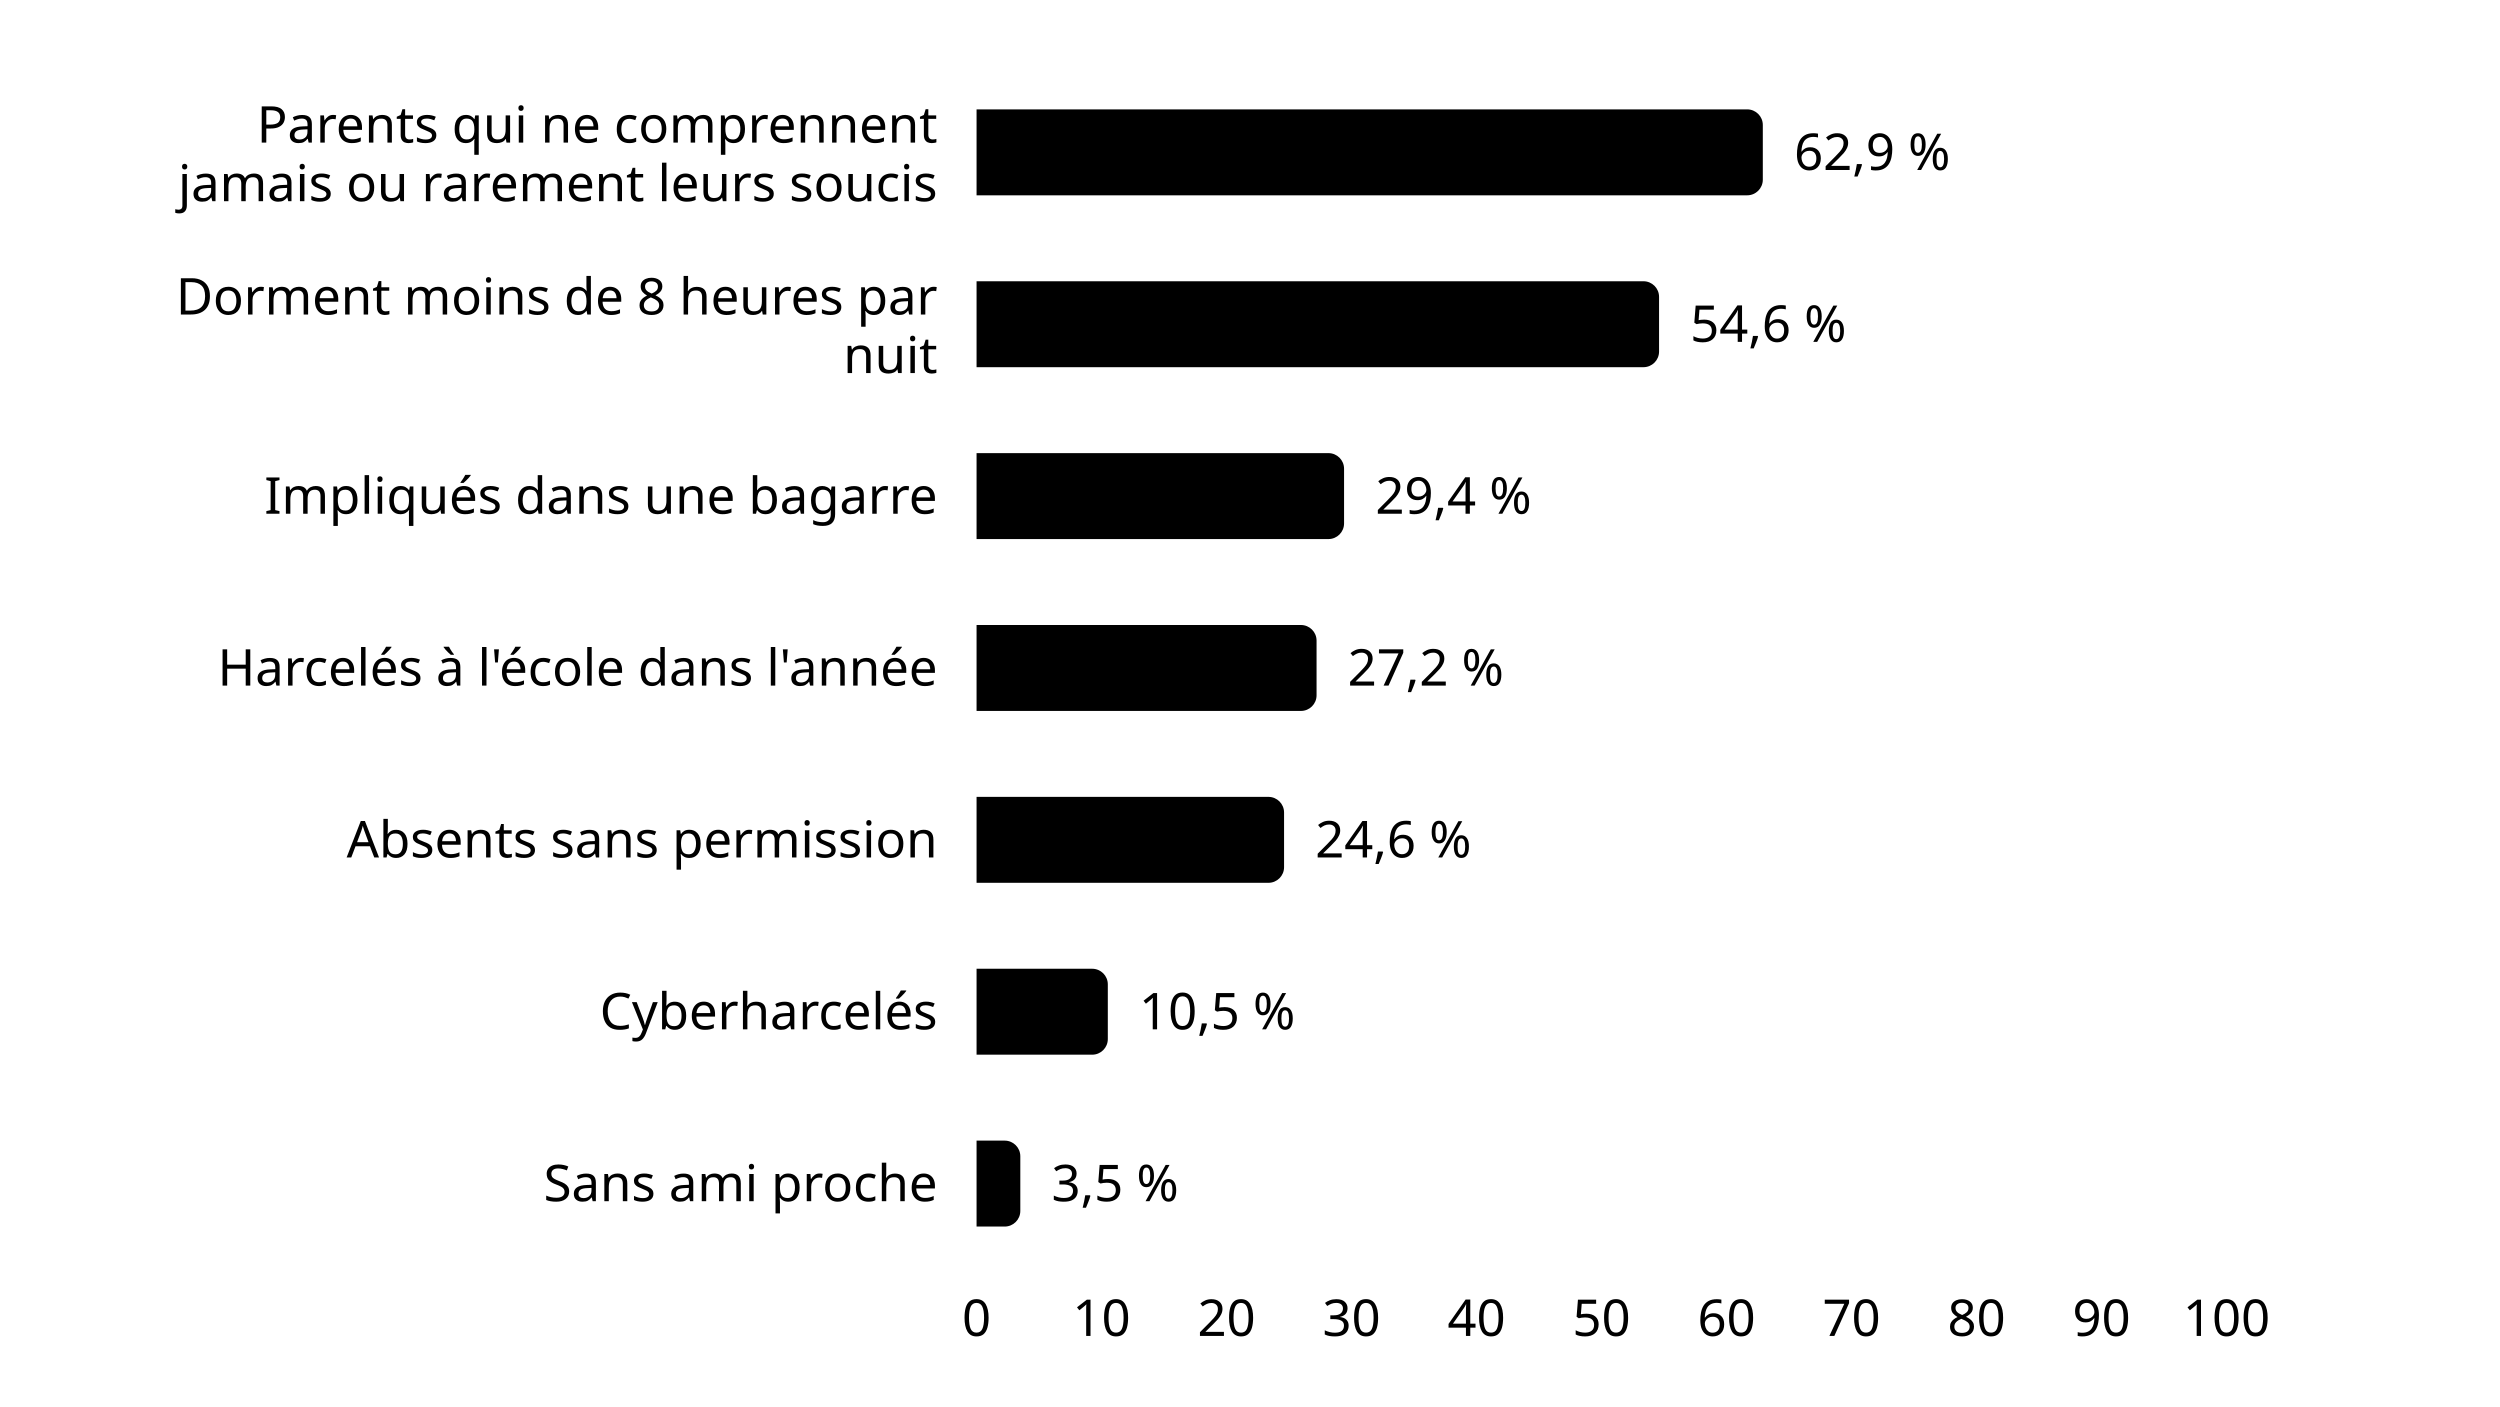
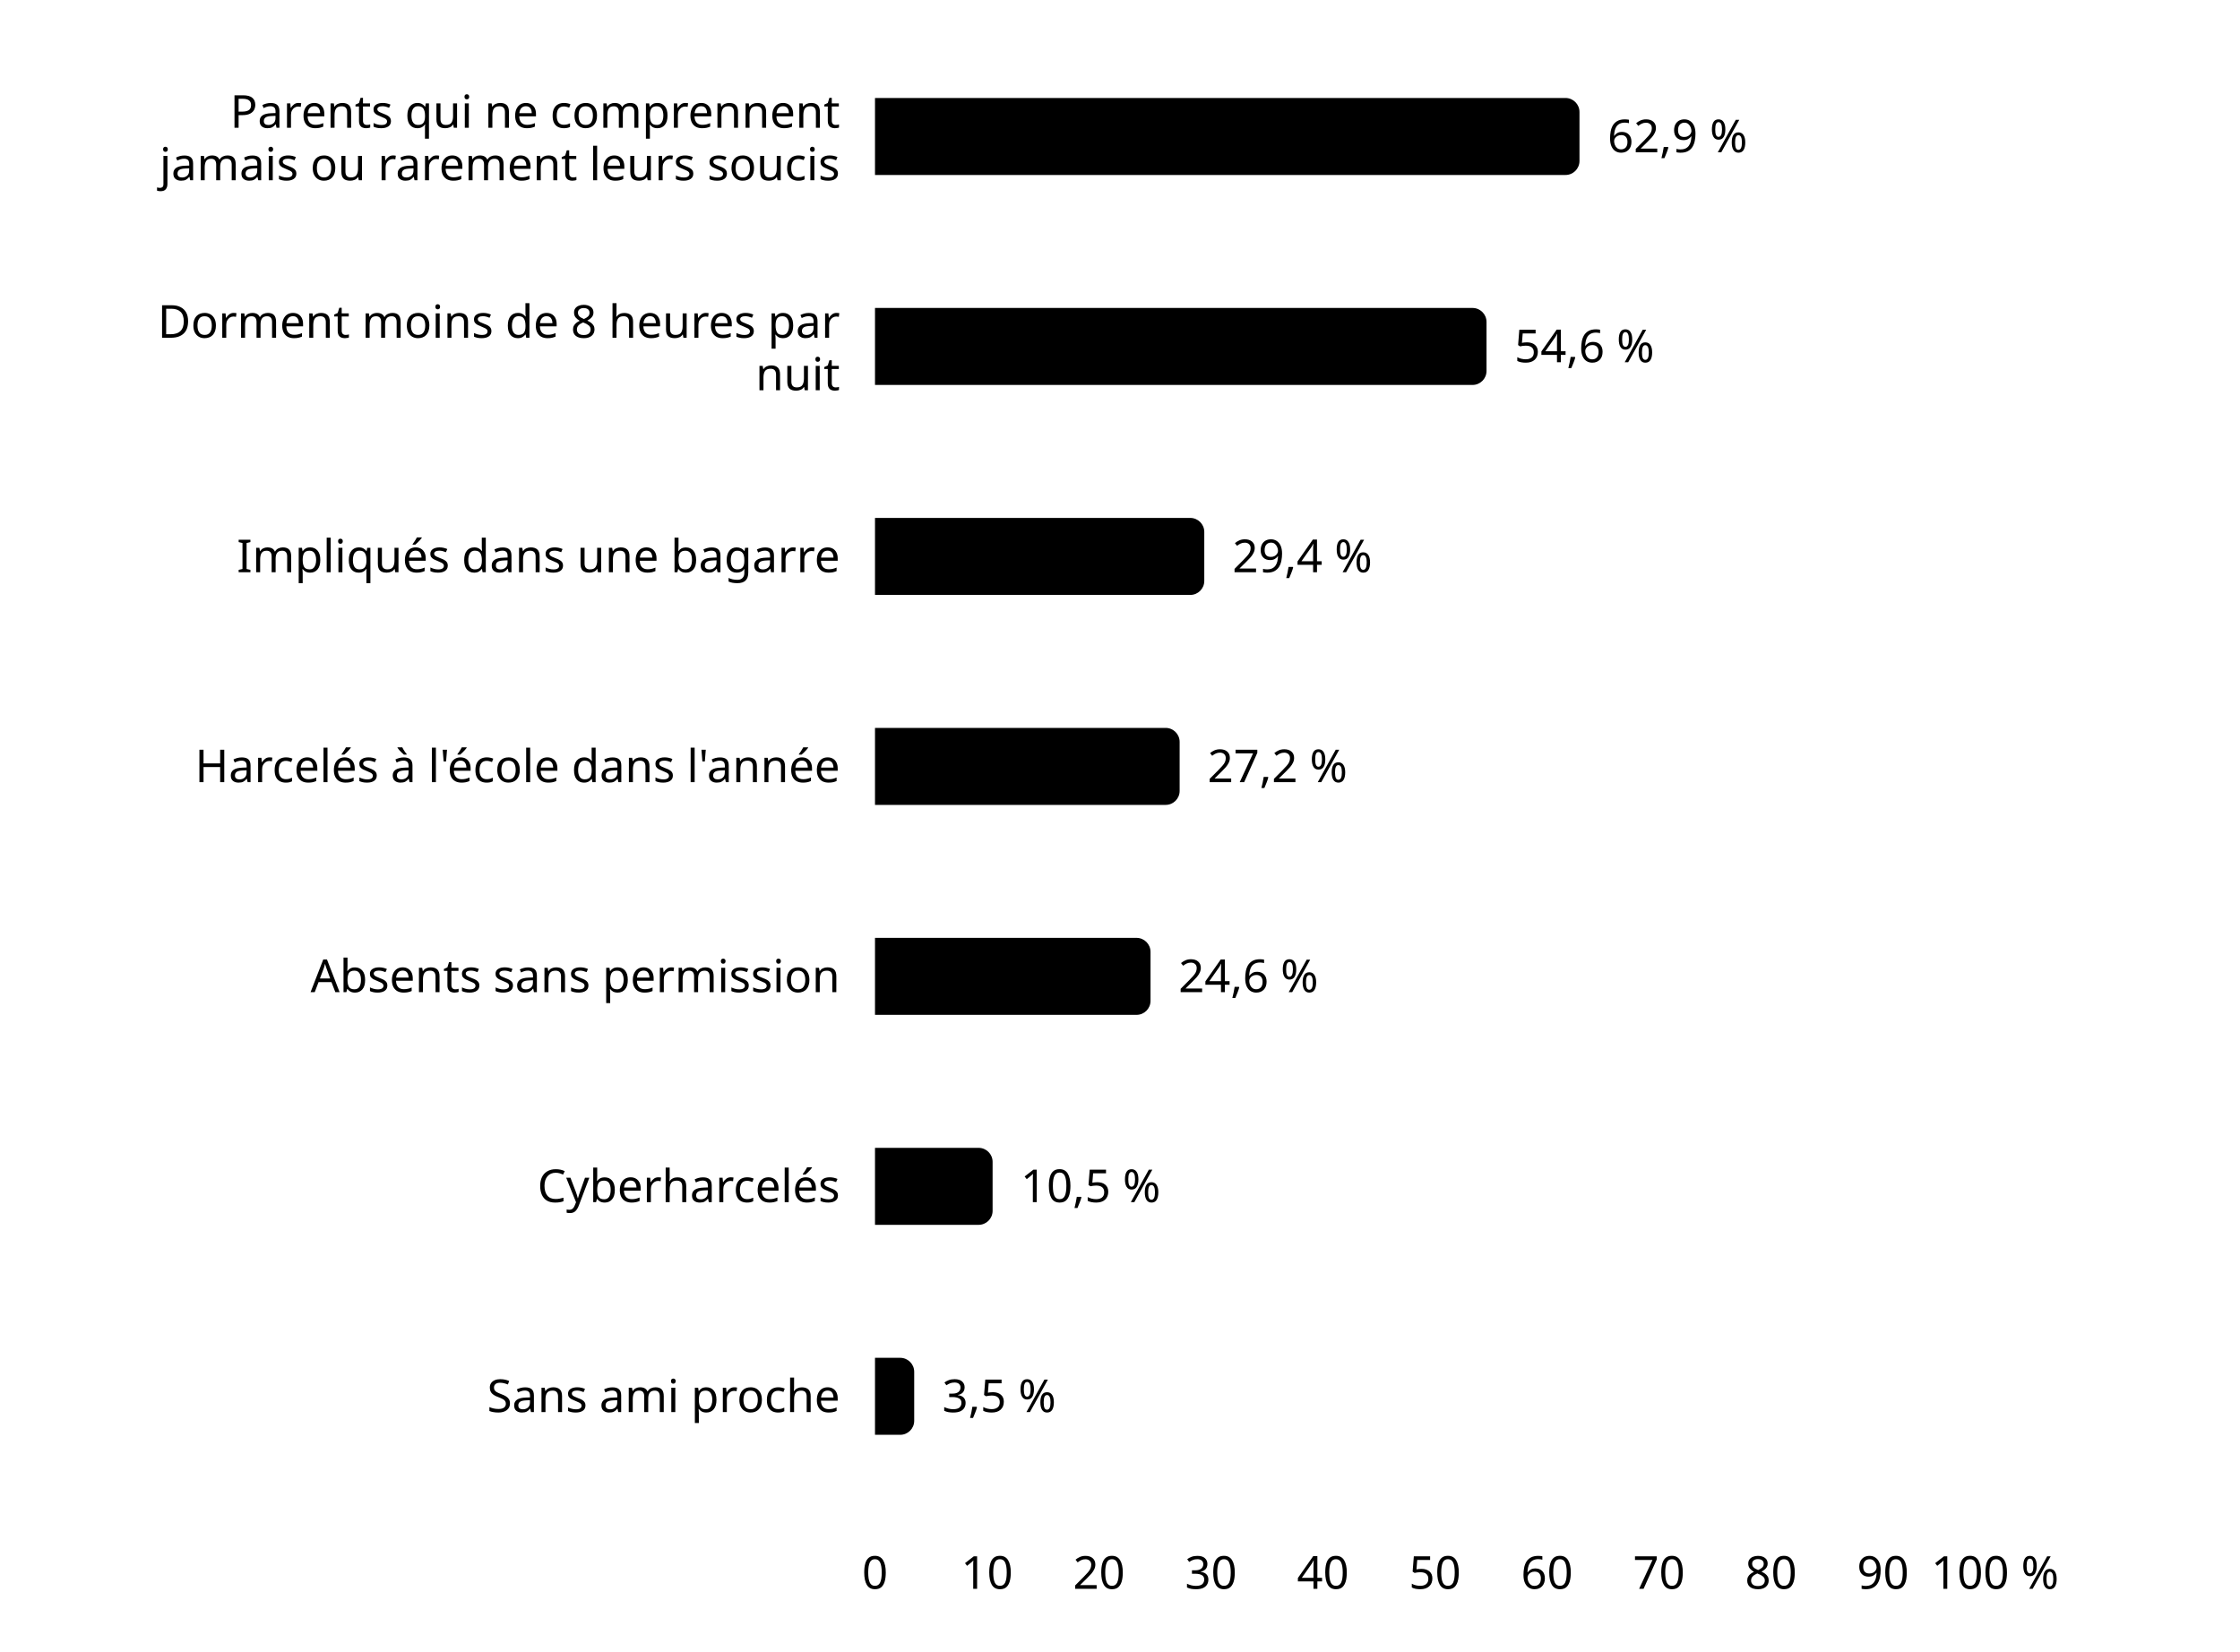
- <svg xmlns="http://www.w3.org/2000/svg" viewBox="0 0 640 360" width="640" height="360" role="img" aria-labelledby="chiffres-madagascar-gshs-t chiffres-madagascar-gshs-d" class="" font-family="Public Sans, Segoe UI, system-ui, sans-serif" font-size="13">
-   <line class="grid" x1="250.0" y1="12" x2="250.0" y2="326" />
-   <text class="t-sm" x="250.0" y="342" text-anchor="middle">0</text>
-   <line class="grid" x1="282.0" y1="12" x2="282.0" y2="326" />
-   <text class="t-sm" x="282.0" y="342" text-anchor="middle">10</text>
-   <line class="grid" x1="314.0" y1="12" x2="314.0" y2="326" />
-   <text class="t-sm" x="314.0" y="342" text-anchor="middle">20</text>
-   <line class="grid" x1="346.0" y1="12" x2="346.0" y2="326" />
-   <text class="t-sm" x="346.0" y="342" text-anchor="middle">30</text>
-   <line class="grid" x1="378.0" y1="12" x2="378.0" y2="326" />
-   <text class="t-sm" x="378.0" y="342" text-anchor="middle">40</text>
-   <line class="grid" x1="410.0" y1="12" x2="410.0" y2="326" />
-   <text class="t-sm" x="410.0" y="342" text-anchor="middle">50</text>
-   <line class="grid" x1="442.0" y1="12" x2="442.0" y2="326" />
-   <text class="t-sm" x="442.0" y="342" text-anchor="middle">60</text>
-   <line class="grid" x1="474.0" y1="12" x2="474.0" y2="326" />
-   <text class="t-sm" x="474.0" y="342" text-anchor="middle">70</text>
-   <line class="grid" x1="506.0" y1="12" x2="506.0" y2="326" />
-   <text class="t-sm" x="506.0" y="342" text-anchor="middle">80</text>
-   <line class="grid" x1="538.0" y1="12" x2="538.0" y2="326" />
-   <text class="t-sm" x="538.0" y="342" text-anchor="middle">90</text>
-   <line class="grid" x1="570.0" y1="12" x2="570.0" y2="326" />
-   <text class="t-sm" x="570.0" y="342" text-anchor="middle">100</text>
+ <svg xmlns="http://www.w3.org/2000/svg" viewBox="0 0 640 472" width="640" height="472" role="img" aria-labelledby="chiffres-madagascar-gshs-t chiffres-madagascar-gshs-d" class="" font-family="Public Sans, Segoe UI, system-ui, sans-serif" font-size="13">
+   <line class="grid" x1="250.0" y1="12" x2="250.0" y2="438" />
+   <text class="t-sm" x="250.0" y="454" text-anchor="middle">0</text>
+   <line class="grid" x1="282.0" y1="12" x2="282.0" y2="438" />
+   <text class="t-sm" x="282.0" y="454" text-anchor="middle">10</text>
+   <line class="grid" x1="314.0" y1="12" x2="314.0" y2="438" />
+   <text class="t-sm" x="314.0" y="454" text-anchor="middle">20</text>
+   <line class="grid" x1="346.0" y1="12" x2="346.0" y2="438" />
+   <text class="t-sm" x="346.0" y="454" text-anchor="middle">30</text>
+   <line class="grid" x1="378.0" y1="12" x2="378.0" y2="438" />
+   <text class="t-sm" x="378.0" y="454" text-anchor="middle">40</text>
+   <line class="grid" x1="410.0" y1="12" x2="410.0" y2="438" />
+   <text class="t-sm" x="410.0" y="454" text-anchor="middle">50</text>
+   <line class="grid" x1="442.0" y1="12" x2="442.0" y2="438" />
+   <text class="t-sm" x="442.0" y="454" text-anchor="middle">60</text>
+   <line class="grid" x1="474.0" y1="12" x2="474.0" y2="438" />
+   <text class="t-sm" x="474.0" y="454" text-anchor="middle">70</text>
+   <line class="grid" x1="506.0" y1="12" x2="506.0" y2="438" />
+   <text class="t-sm" x="506.0" y="454" text-anchor="middle">80</text>
+   <line class="grid" x1="538.0" y1="12" x2="538.0" y2="438" />
+   <text class="t-sm" x="538.0" y="454" text-anchor="middle">90</text>
+   <line class="grid" x1="570.0" y1="12" x2="570.0" y2="438" />
+   <text class="t-sm" x="570.0" y="454" text-anchor="middle">100 %</text>
  <path class="f1" d="M250.0,28 h197.28 a4,4 0 0 1 4,4 v14 a4,4 0 0 1 -4,4 h-197.28 z" />
  <text x="240" y="32.0" text-anchor="end" dominant-baseline="middle">Parents qui ne comprennent</text>
  <text x="240" y="47.0" text-anchor="end" dominant-baseline="middle">jamais ou rarement leurs soucis</text>
  <text class="t-num" x="459.3" y="39" dominant-baseline="middle">62,9 %</text>
-   <path class="f1" d="M250.0,72 h170.72 a4,4 0 0 1 4,4 v14 a4,4 0 0 1 -4,4 h-170.72 z" />
-   <text x="240" y="76.0" text-anchor="end" dominant-baseline="middle">Dorment moins de 8 heures par</text>
-   <text x="240" y="91.0" text-anchor="end" dominant-baseline="middle">nuit</text>
-   <text class="t-num" x="432.7" y="83" dominant-baseline="middle">54,6 %</text>
-   <path class="f1" d="M250.0,116 h90.08 a4,4 0 0 1 4,4 v14 a4,4 0 0 1 -4,4 h-90.08 z" />
-   <text x="240" y="127.0" text-anchor="end" dominant-baseline="middle">Impliqués dans une bagarre</text>
-   <text class="t-num" x="352.1" y="127" dominant-baseline="middle">29,4 %</text>
-   <path class="f1" d="M250.0,160 h83.04 a4,4 0 0 1 4,4 v14 a4,4 0 0 1 -4,4 h-83.04 z" />
-   <text x="240" y="171.0" text-anchor="end" dominant-baseline="middle">Harcelés à l'école dans l'année</text>
-   <text class="t-num" x="345.0" y="171" dominant-baseline="middle">27,2 %</text>
-   <path class="f1" d="M250.0,204 h74.72 a4,4 0 0 1 4,4 v14 a4,4 0 0 1 -4,4 h-74.72 z" />
-   <text x="240" y="215.0" text-anchor="end" dominant-baseline="middle">Absents sans permission</text>
-   <text class="t-num" x="336.7" y="215" dominant-baseline="middle">24,6 %</text>
-   <path class="f1" d="M250.0,248 h29.6 a4,4 0 0 1 4,4 v14 a4,4 0 0 1 -4,4 h-29.6 z" />
-   <text x="240" y="259.0" text-anchor="end" dominant-baseline="middle">Cyberharcelés</text>
-   <text class="t-num" x="291.6" y="259" dominant-baseline="middle">10,5 %</text>
-   <path class="f1" d="M250.0,292 h7.2 a4,4 0 0 1 4,4 v14 a4,4 0 0 1 -4,4 h-7.2 z" />
-   <text x="240" y="303.0" text-anchor="end" dominant-baseline="middle">Sans ami proche</text>
-   <text class="t-num" x="269.2" y="303" dominant-baseline="middle">3,5 %</text>
+   <path class="f1" d="M250.0,88 h170.72 a4,4 0 0 1 4,4 v14 a4,4 0 0 1 -4,4 h-170.72 z" />
+   <text x="240" y="92.0" text-anchor="end" dominant-baseline="middle">Dorment moins de 8 heures par</text>
+   <text x="240" y="107.0" text-anchor="end" dominant-baseline="middle">nuit</text>
+   <text class="t-num" x="432.7" y="99" dominant-baseline="middle">54,6 %</text>
+   <path class="f1" d="M250.0,148 h90.08 a4,4 0 0 1 4,4 v14 a4,4 0 0 1 -4,4 h-90.08 z" />
+   <text x="240" y="159.0" text-anchor="end" dominant-baseline="middle">Impliqués dans une bagarre</text>
+   <text class="t-num" x="352.1" y="159" dominant-baseline="middle">29,4 %</text>
+   <path class="f1" d="M250.0,208 h83.04 a4,4 0 0 1 4,4 v14 a4,4 0 0 1 -4,4 h-83.04 z" />
+   <text x="240" y="219.0" text-anchor="end" dominant-baseline="middle">Harcelés à l'école dans l'année</text>
+   <text class="t-num" x="345.0" y="219" dominant-baseline="middle">27,2 %</text>
+   <path class="f1" d="M250.0,268 h74.72 a4,4 0 0 1 4,4 v14 a4,4 0 0 1 -4,4 h-74.72 z" />
+   <text x="240" y="279.0" text-anchor="end" dominant-baseline="middle">Absents sans permission</text>
+   <text class="t-num" x="336.7" y="279" dominant-baseline="middle">24,6 %</text>
+   <path class="f1" d="M250.0,328 h29.6 a4,4 0 0 1 4,4 v14 a4,4 0 0 1 -4,4 h-29.6 z" />
+   <text x="240" y="339.0" text-anchor="end" dominant-baseline="middle">Cyberharcelés</text>
+   <text class="t-num" x="291.6" y="339" dominant-baseline="middle">10,5 %</text>
+   <path class="f1" d="M250.0,388 h7.2 a4,4 0 0 1 4,4 v14 a4,4 0 0 1 -4,4 h-7.2 z" />
+   <text x="240" y="399.0" text-anchor="end" dominant-baseline="middle">Sans ami proche</text>
+   <text class="t-num" x="269.2" y="399" dominant-baseline="middle">3,5 %</text>
</svg>
